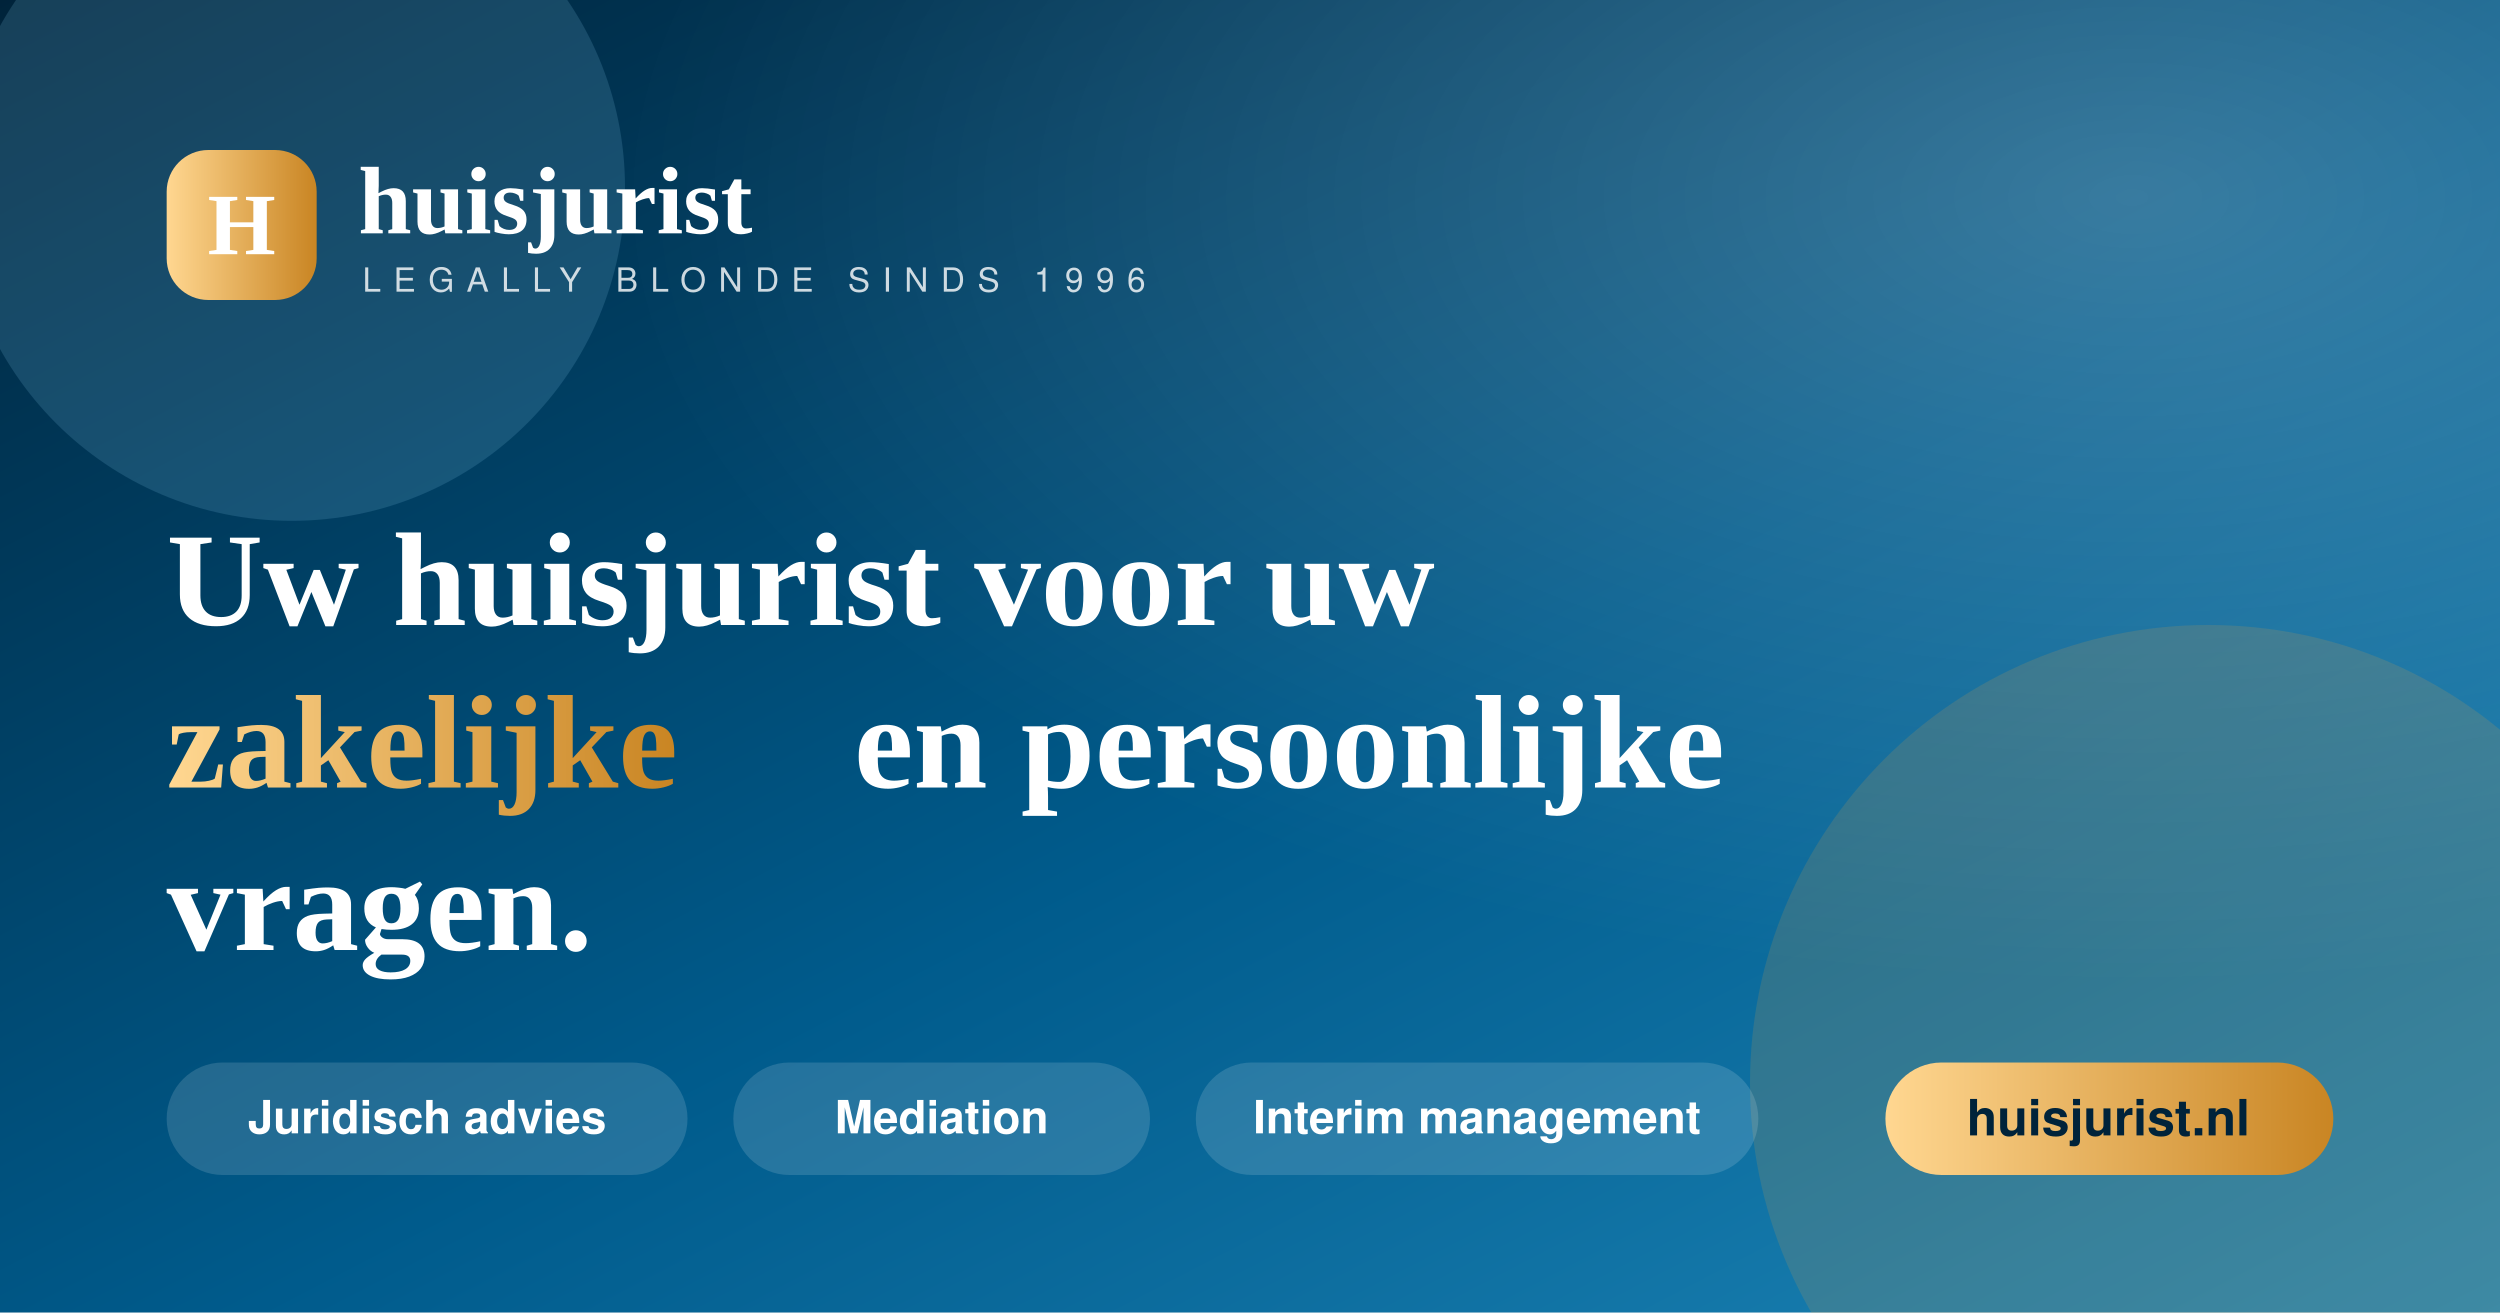
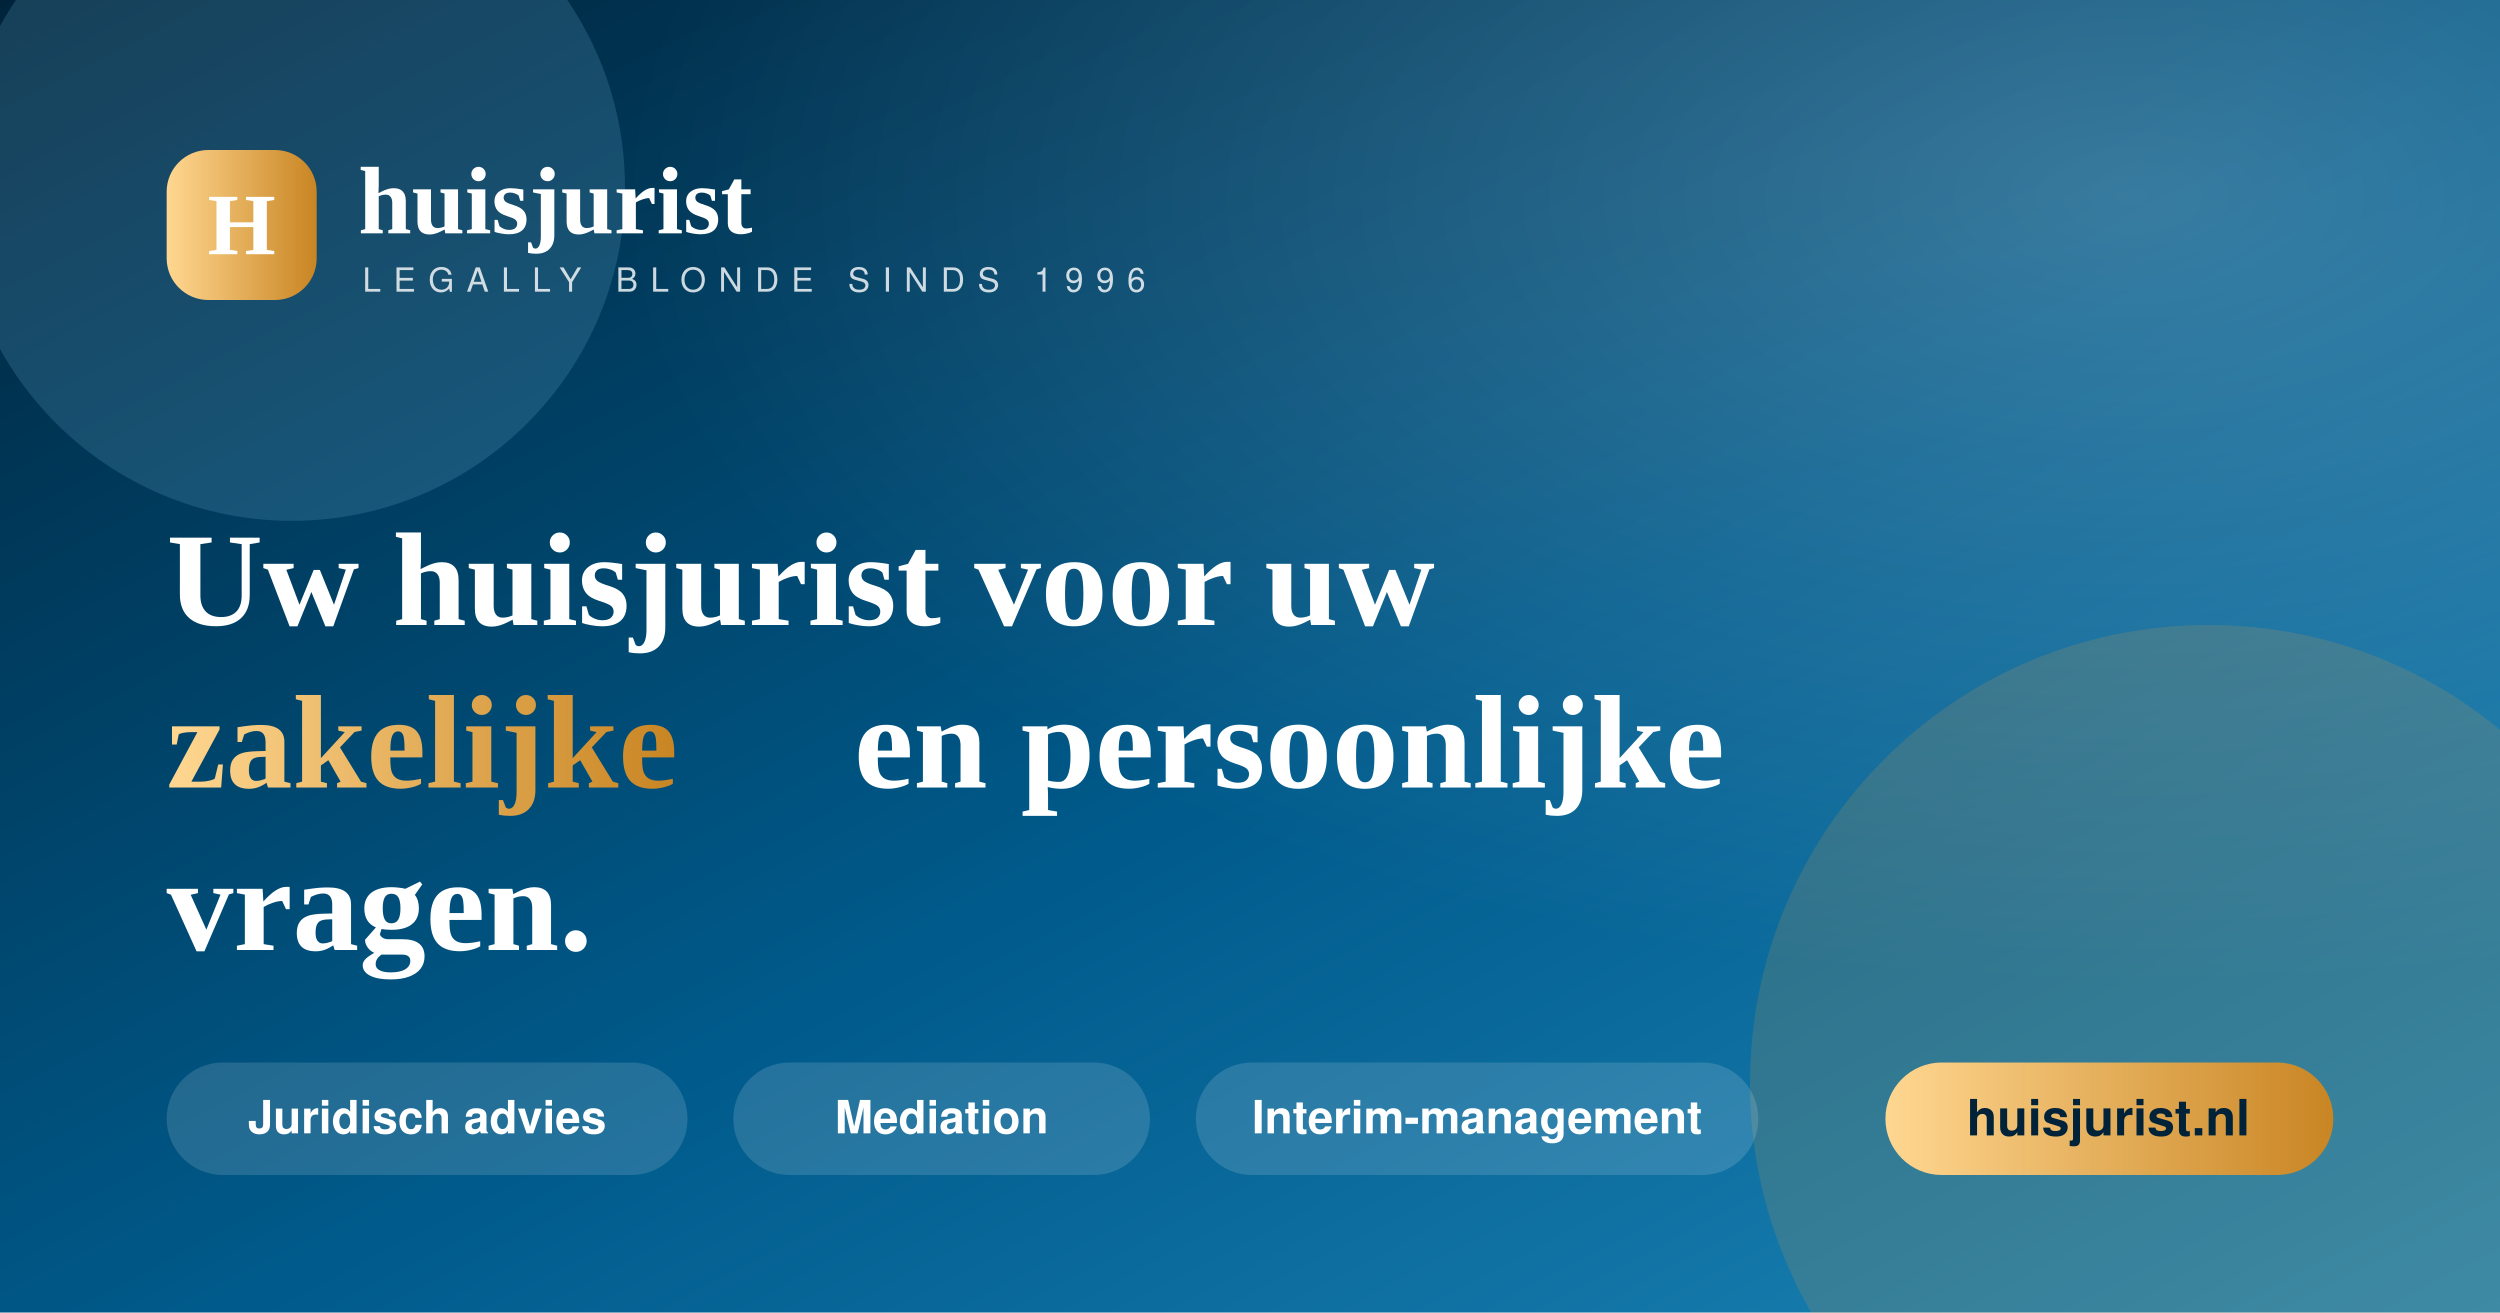
<svg xmlns="http://www.w3.org/2000/svg" width="1200" height="630" viewBox="0 0 1200 630" role="img" aria-label="huisjurist — Uw huisjurist voor uw zakelijke en persoonlijke vragen">
  <defs>
    <linearGradient id="bg" x1="0" y1="0" x2="1" y2="1">
      <stop offset="0" stop-color="#00233a" />
      <stop offset="0.55" stop-color="#005B8C" />
      <stop offset="1" stop-color="#1E86B8" />
    </linearGradient>
    <linearGradient id="gold" x1="0" y1="0" x2="1" y2="0">
      <stop offset="0" stop-color="#ffd791" />
      <stop offset="1" stop-color="#c98523" />
    </linearGradient>
    <radialGradient id="glow" cx="0.85" cy="0.15" r="0.6">
      <stop offset="0" stop-color="#ffffff" stop-opacity="0.22" />
      <stop offset="1" stop-color="#ffffff" stop-opacity="0" />
    </radialGradient>
  </defs>
  <rect width="1200" height="630" fill="url(#bg)" />
  <rect width="1200" height="630" fill="url(#glow)" />
  <circle cx="1060" cy="520" r="220" fill="#E9A23B" opacity="0.16" />
  <circle cx="140" cy="90" r="160" fill="#7ec0e2" opacity="0.18" />
  <rect x="80" y="72" width="72" height="72" rx="20" fill="url(#gold)" />
  <text x="116" y="122" font-family="Georgia, 'Times New Roman', serif" font-size="42" font-weight="700" fill="#ffffff" text-anchor="middle">H</text>
  <text x="172" y="112" font-family="Georgia, 'Times New Roman', serif" font-size="46" font-weight="700" fill="#ffffff">huisjurist</text>
  <text x="174" y="140" font-family="Helvetica, Arial, sans-serif" font-size="16" letter-spacing="6" fill="#ffffff" opacity="0.8">LEGALLY BLONDE SINDS 1996</text>
  <text x="80" y="300" font-family="Georgia, 'Times New Roman', serif" font-size="64" font-weight="700" fill="#ffffff">Uw huisjurist voor uw</text>
  <text x="80" y="378" font-family="Georgia, 'Times New Roman', serif" font-size="64" font-weight="700" fill="url(#gold)">zakelijke</text>
  <text x="410" y="378" font-family="Georgia, 'Times New Roman', serif" font-size="64" font-weight="700" fill="#ffffff">en persoonlijke</text>
  <text x="80" y="456" font-family="Georgia, 'Times New Roman', serif" font-size="64" font-weight="700" fill="#ffffff">vragen.</text>
  <g font-family="Helvetica, Arial, sans-serif" font-size="22" fill="#ffffff">
    <rect x="80" y="510" width="250" height="54" rx="27" fill="#ffffff" opacity="0.14" />
    <text x="205" y="544" text-anchor="middle" font-weight="700">Juridisch advies</text>
    <rect x="352" y="510" width="200" height="54" rx="27" fill="#ffffff" opacity="0.14" />
    <text x="452" y="544" text-anchor="middle" font-weight="700">Mediation</text>
    <rect x="574" y="510" width="270" height="54" rx="27" fill="#ffffff" opacity="0.14" />
-     <text x="709" y="544" text-anchor="middle" font-weight="700">Interim management</text>
+     <text x="709" y="544" text-anchor="middle" font-weight="700">Interim-management</text>
  </g>
  <rect x="905" y="510" width="215" height="54" rx="27" fill="url(#gold)" />
  <text x="1012" y="545" font-family="Helvetica, Arial, sans-serif" font-size="24" font-weight="700" fill="#00233a" text-anchor="middle">huisjurist.nl</text>
</svg>
